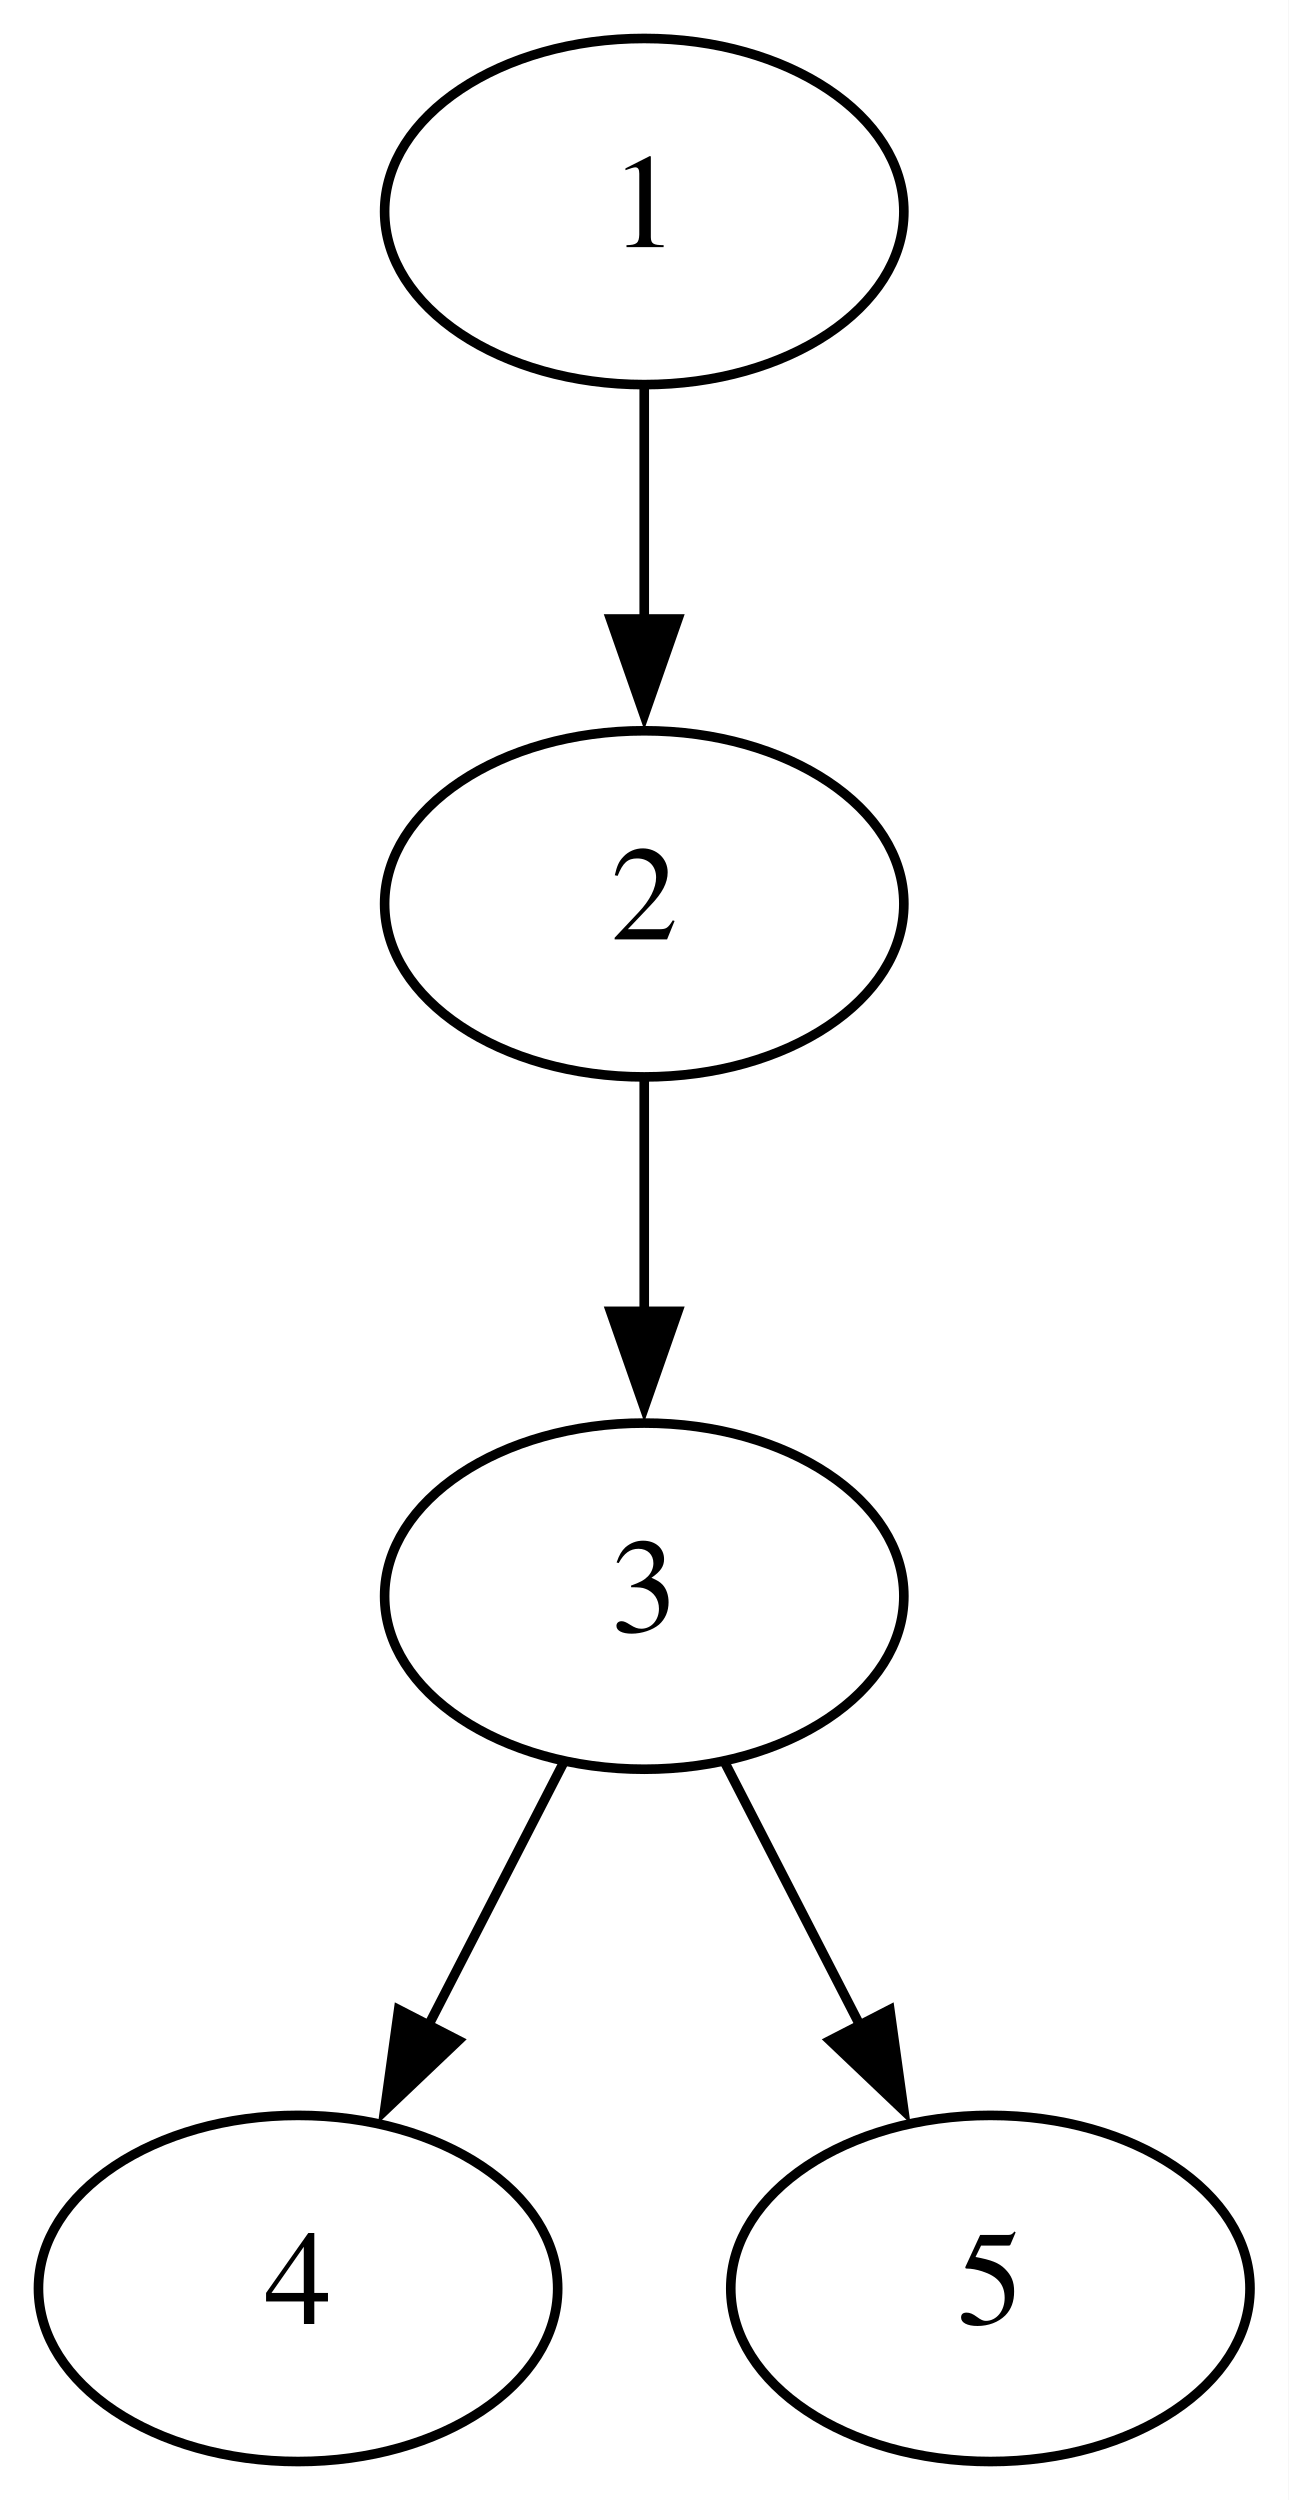
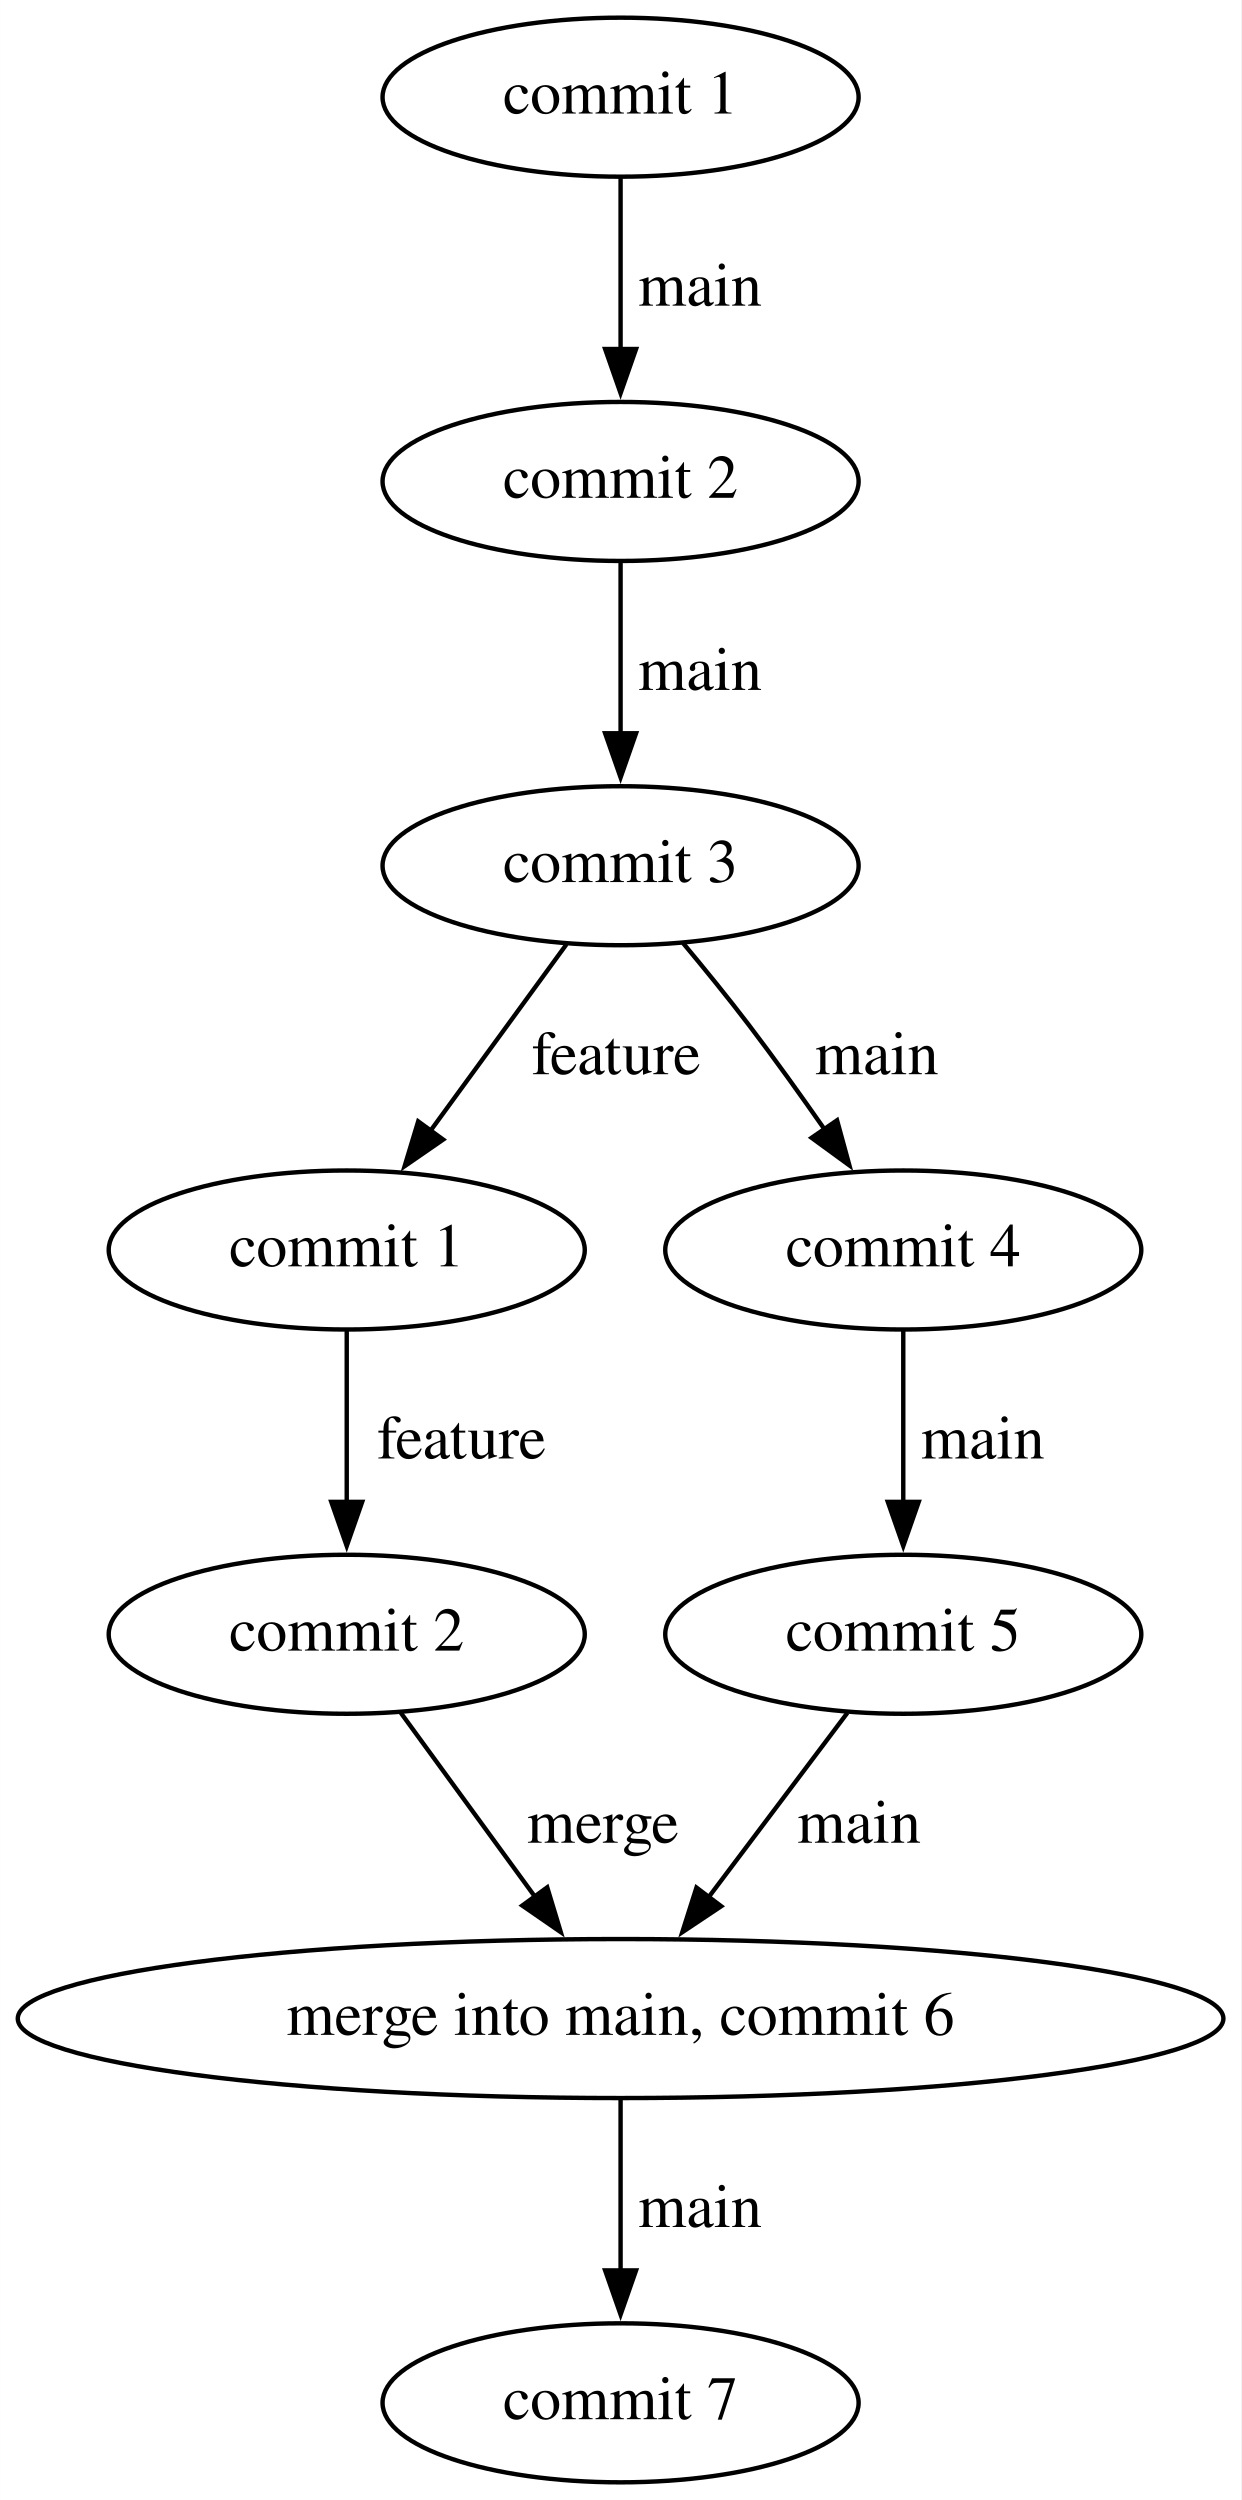
- <svg xmlns="http://www.w3.org/2000/svg" width="134pt" height="260pt" viewBox="0.00 0.00 134.00 260.00">
-   <g id="graph0" class="graph" transform="scale(1 1) rotate(0) translate(4 256)">
-     <polygon fill="white" stroke="none" points="-4,4 -4,-256 130,-256 130,4 -4,4" />
+ <svg xmlns="http://www.w3.org/2000/svg" width="281pt" height="566pt" viewBox="0.00 0.00 280.98 566.00">
+   <g id="graph0" class="graph" transform="scale(1 1) rotate(0) translate(4 562)">
+     <polygon fill="white" stroke="none" points="-4,4 -4,-562 276.98,-562 276.98,4 -4,4" />
    <g id="node1" class="node">
-       <ellipse fill="none" stroke="black" cx="63" cy="-234" rx="27" ry="18" />
-       <text text-anchor="middle" x="63" y="-230.3" font-family="Times,serif" font-size="14.00">1</text>
+       <ellipse fill="none" stroke="black" cx="200.49" cy="-192" rx="53.89" ry="18" />
+       <text text-anchor="middle" x="200.49" y="-188.3" font-family="Times,serif" font-size="14.00">commit 5</text>
    </g>
    <g id="node2" class="node">
-       <ellipse fill="none" stroke="black" cx="63" cy="-162" rx="27" ry="18" />
-       <text text-anchor="middle" x="63" y="-158.3" font-family="Times,serif" font-size="14.00">2</text>
+       <ellipse fill="none" stroke="black" cx="136.49" cy="-105" rx="136.48" ry="18" />
+       <text text-anchor="middle" x="136.49" y="-101.3" font-family="Times,serif" font-size="14.00">merge into main, commit 6</text>
    </g>
    <g id="edge1" class="edge">
-       <path fill="none" stroke="black" d="M63,-215.7C63,-208.41 63,-199.73 63,-191.54" />
-       <polygon fill="black" stroke="black" points="66.5,-191.62 63,-181.62 59.5,-191.62 66.5,-191.62" />
+       <path fill="none" stroke="black" d="M187.84,-174.21C178.85,-162.26 166.58,-145.96 156.29,-132.3" />
+       <polygon fill="black" stroke="black" points="159.27,-130.43 150.46,-124.55 153.67,-134.65 159.27,-130.43" />
+       <text text-anchor="middle" x="190.49" y="-144.8" font-family="Times,serif" font-size="14.00">main</text>
+     </g>
+     <g id="node5" class="node">
+       <ellipse fill="none" stroke="black" cx="136.49" cy="-18" rx="53.89" ry="18" />
+       <text text-anchor="middle" x="136.49" y="-14.3" font-family="Times,serif" font-size="14.00">commit 7</text>
+     </g>
+     <g id="edge4" class="edge">
+       <path fill="none" stroke="black" d="M136.49,-86.8C136.49,-75.58 136.49,-60.67 136.49,-47.69" />
+       <polygon fill="black" stroke="black" points="139.99,-47.98 136.49,-37.98 132.99,-47.98 139.99,-47.98" />
+       <text text-anchor="middle" x="154.49" y="-57.8" font-family="Times,serif" font-size="14.00">main</text>
    </g>
    <g id="node3" class="node">
-       <ellipse fill="none" stroke="black" cx="63" cy="-90" rx="27" ry="18" />
-       <text text-anchor="middle" x="63" y="-86.3" font-family="Times,serif" font-size="14.00">3</text>
+       <ellipse fill="none" stroke="black" cx="74.49" cy="-279" rx="53.89" ry="18" />
+       <text text-anchor="middle" x="74.49" y="-275.3" font-family="Times,serif" font-size="14.00">commit 1</text>
+     </g>
+     <g id="node4" class="node">
+       <ellipse fill="none" stroke="black" cx="74.49" cy="-192" rx="53.89" ry="18" />
+       <text text-anchor="middle" x="74.49" y="-188.3" font-family="Times,serif" font-size="14.00">commit 2</text>
    </g>
    <g id="edge2" class="edge">
-       <path fill="none" stroke="black" d="M63,-143.7C63,-136.41 63,-127.73 63,-119.54" />
-       <polygon fill="black" stroke="black" points="66.5,-119.62 63,-109.62 59.5,-119.62 66.5,-119.62" />
-     </g>
-     <g id="node4" class="node">
-       <ellipse fill="none" stroke="black" cx="27" cy="-18" rx="27" ry="18" />
-       <text text-anchor="middle" x="27" y="-14.3" font-family="Times,serif" font-size="14.00">4</text>
+       <path fill="none" stroke="black" d="M74.49,-260.8C74.49,-249.58 74.49,-234.67 74.49,-221.69" />
+       <polygon fill="black" stroke="black" points="77.99,-221.98 74.49,-211.98 70.99,-221.98 77.99,-221.98" />
+       <text text-anchor="middle" x="100.49" y="-231.8" font-family="Times,serif" font-size="14.00">feature</text>
    </g>
    <g id="edge3" class="edge">
-       <path fill="none" stroke="black" d="M54.65,-72.76C50.42,-64.55 45.19,-54.37 40.42,-45.09" />
-       <polygon fill="black" stroke="black" points="43.68,-43.79 36,-36.49 37.46,-46.99 43.68,-43.79" />
+       <path fill="none" stroke="black" d="M86.74,-174.21C95.45,-162.26 107.34,-145.96 117.31,-132.3" />
+       <polygon fill="black" stroke="black" points="119.88,-134.71 122.95,-124.56 114.23,-130.58 119.88,-134.71" />
+       <text text-anchor="middle" x="132.49" y="-144.8" font-family="Times,serif" font-size="14.00">merge</text>
    </g>
-     <g id="node5" class="node">
-       <ellipse fill="none" stroke="black" cx="99" cy="-18" rx="27" ry="18" />
-       <text text-anchor="middle" x="99" y="-14.3" font-family="Times,serif" font-size="14.00">5</text>
+     <g id="node6" class="node">
+       <ellipse fill="none" stroke="black" cx="136.49" cy="-540" rx="53.89" ry="18" />
+       <text text-anchor="middle" x="136.49" y="-536.3" font-family="Times,serif" font-size="14.00">commit 1</text>
    </g>
-     <g id="edge4" class="edge">
-       <path fill="none" stroke="black" d="M71.35,-72.76C75.58,-64.55 80.81,-54.37 85.58,-45.09" />
-       <polygon fill="black" stroke="black" points="88.54,-46.99 90,-36.49 82.32,-43.79 88.54,-46.99" />
+     <g id="node7" class="node">
+       <ellipse fill="none" stroke="black" cx="136.49" cy="-453" rx="53.89" ry="18" />
+       <text text-anchor="middle" x="136.49" y="-449.3" font-family="Times,serif" font-size="14.00">commit 2</text>
+     </g>
+     <g id="edge5" class="edge">
+       <path fill="none" stroke="black" d="M136.49,-521.8C136.49,-510.58 136.49,-495.67 136.49,-482.69" />
+       <polygon fill="black" stroke="black" points="139.99,-482.98 136.49,-472.98 132.99,-482.98 139.99,-482.98" />
+       <text text-anchor="middle" x="154.49" y="-492.8" font-family="Times,serif" font-size="14.00">main</text>
+     </g>
+     <g id="node8" class="node">
+       <ellipse fill="none" stroke="black" cx="136.49" cy="-366" rx="53.89" ry="18" />
+       <text text-anchor="middle" x="136.49" y="-362.3" font-family="Times,serif" font-size="14.00">commit 3</text>
+     </g>
+     <g id="edge9" class="edge">
+       <path fill="none" stroke="black" d="M136.49,-434.8C136.49,-423.58 136.49,-408.67 136.49,-395.69" />
+       <polygon fill="black" stroke="black" points="139.99,-395.98 136.49,-385.98 132.99,-395.98 139.99,-395.98" />
+       <text text-anchor="middle" x="154.49" y="-405.8" font-family="Times,serif" font-size="14.00">main</text>
+     </g>
+     <g id="edge7" class="edge">
+       <path fill="none" stroke="black" d="M124.24,-348.21C115.41,-336.1 103.32,-319.53 93.28,-305.76" />
+       <polygon fill="black" stroke="black" points="96.32,-304 87.6,-297.98 90.67,-308.12 96.32,-304" />
+       <text text-anchor="middle" x="135.49" y="-318.8" font-family="Times,serif" font-size="14.00">feature</text>
+     </g>
+     <g id="node9" class="node">
+       <ellipse fill="none" stroke="black" cx="200.49" cy="-279" rx="53.89" ry="18" />
+       <text text-anchor="middle" x="200.49" y="-275.3" font-family="Times,serif" font-size="14.00">commit 4</text>
+     </g>
+     <g id="edge6" class="edge">
+       <path fill="none" stroke="black" d="M150.63,-348.49C155.45,-342.72 160.8,-336.15 165.49,-330 171.27,-322.42 177.31,-313.98 182.72,-306.24" />
+       <polygon fill="black" stroke="black" points="185.5,-308.37 188.29,-298.16 179.73,-304.4 185.5,-308.37" />
+       <text text-anchor="middle" x="194.49" y="-318.8" font-family="Times,serif" font-size="14.00">main</text>
+     </g>
+     <g id="edge8" class="edge">
+       <path fill="none" stroke="black" d="M200.49,-260.8C200.49,-249.58 200.49,-234.67 200.49,-221.69" />
+       <polygon fill="black" stroke="black" points="203.99,-221.98 200.49,-211.98 196.99,-221.98 203.99,-221.98" />
+       <text text-anchor="middle" x="218.49" y="-231.8" font-family="Times,serif" font-size="14.00">main</text>
    </g>
  </g>
</svg>
